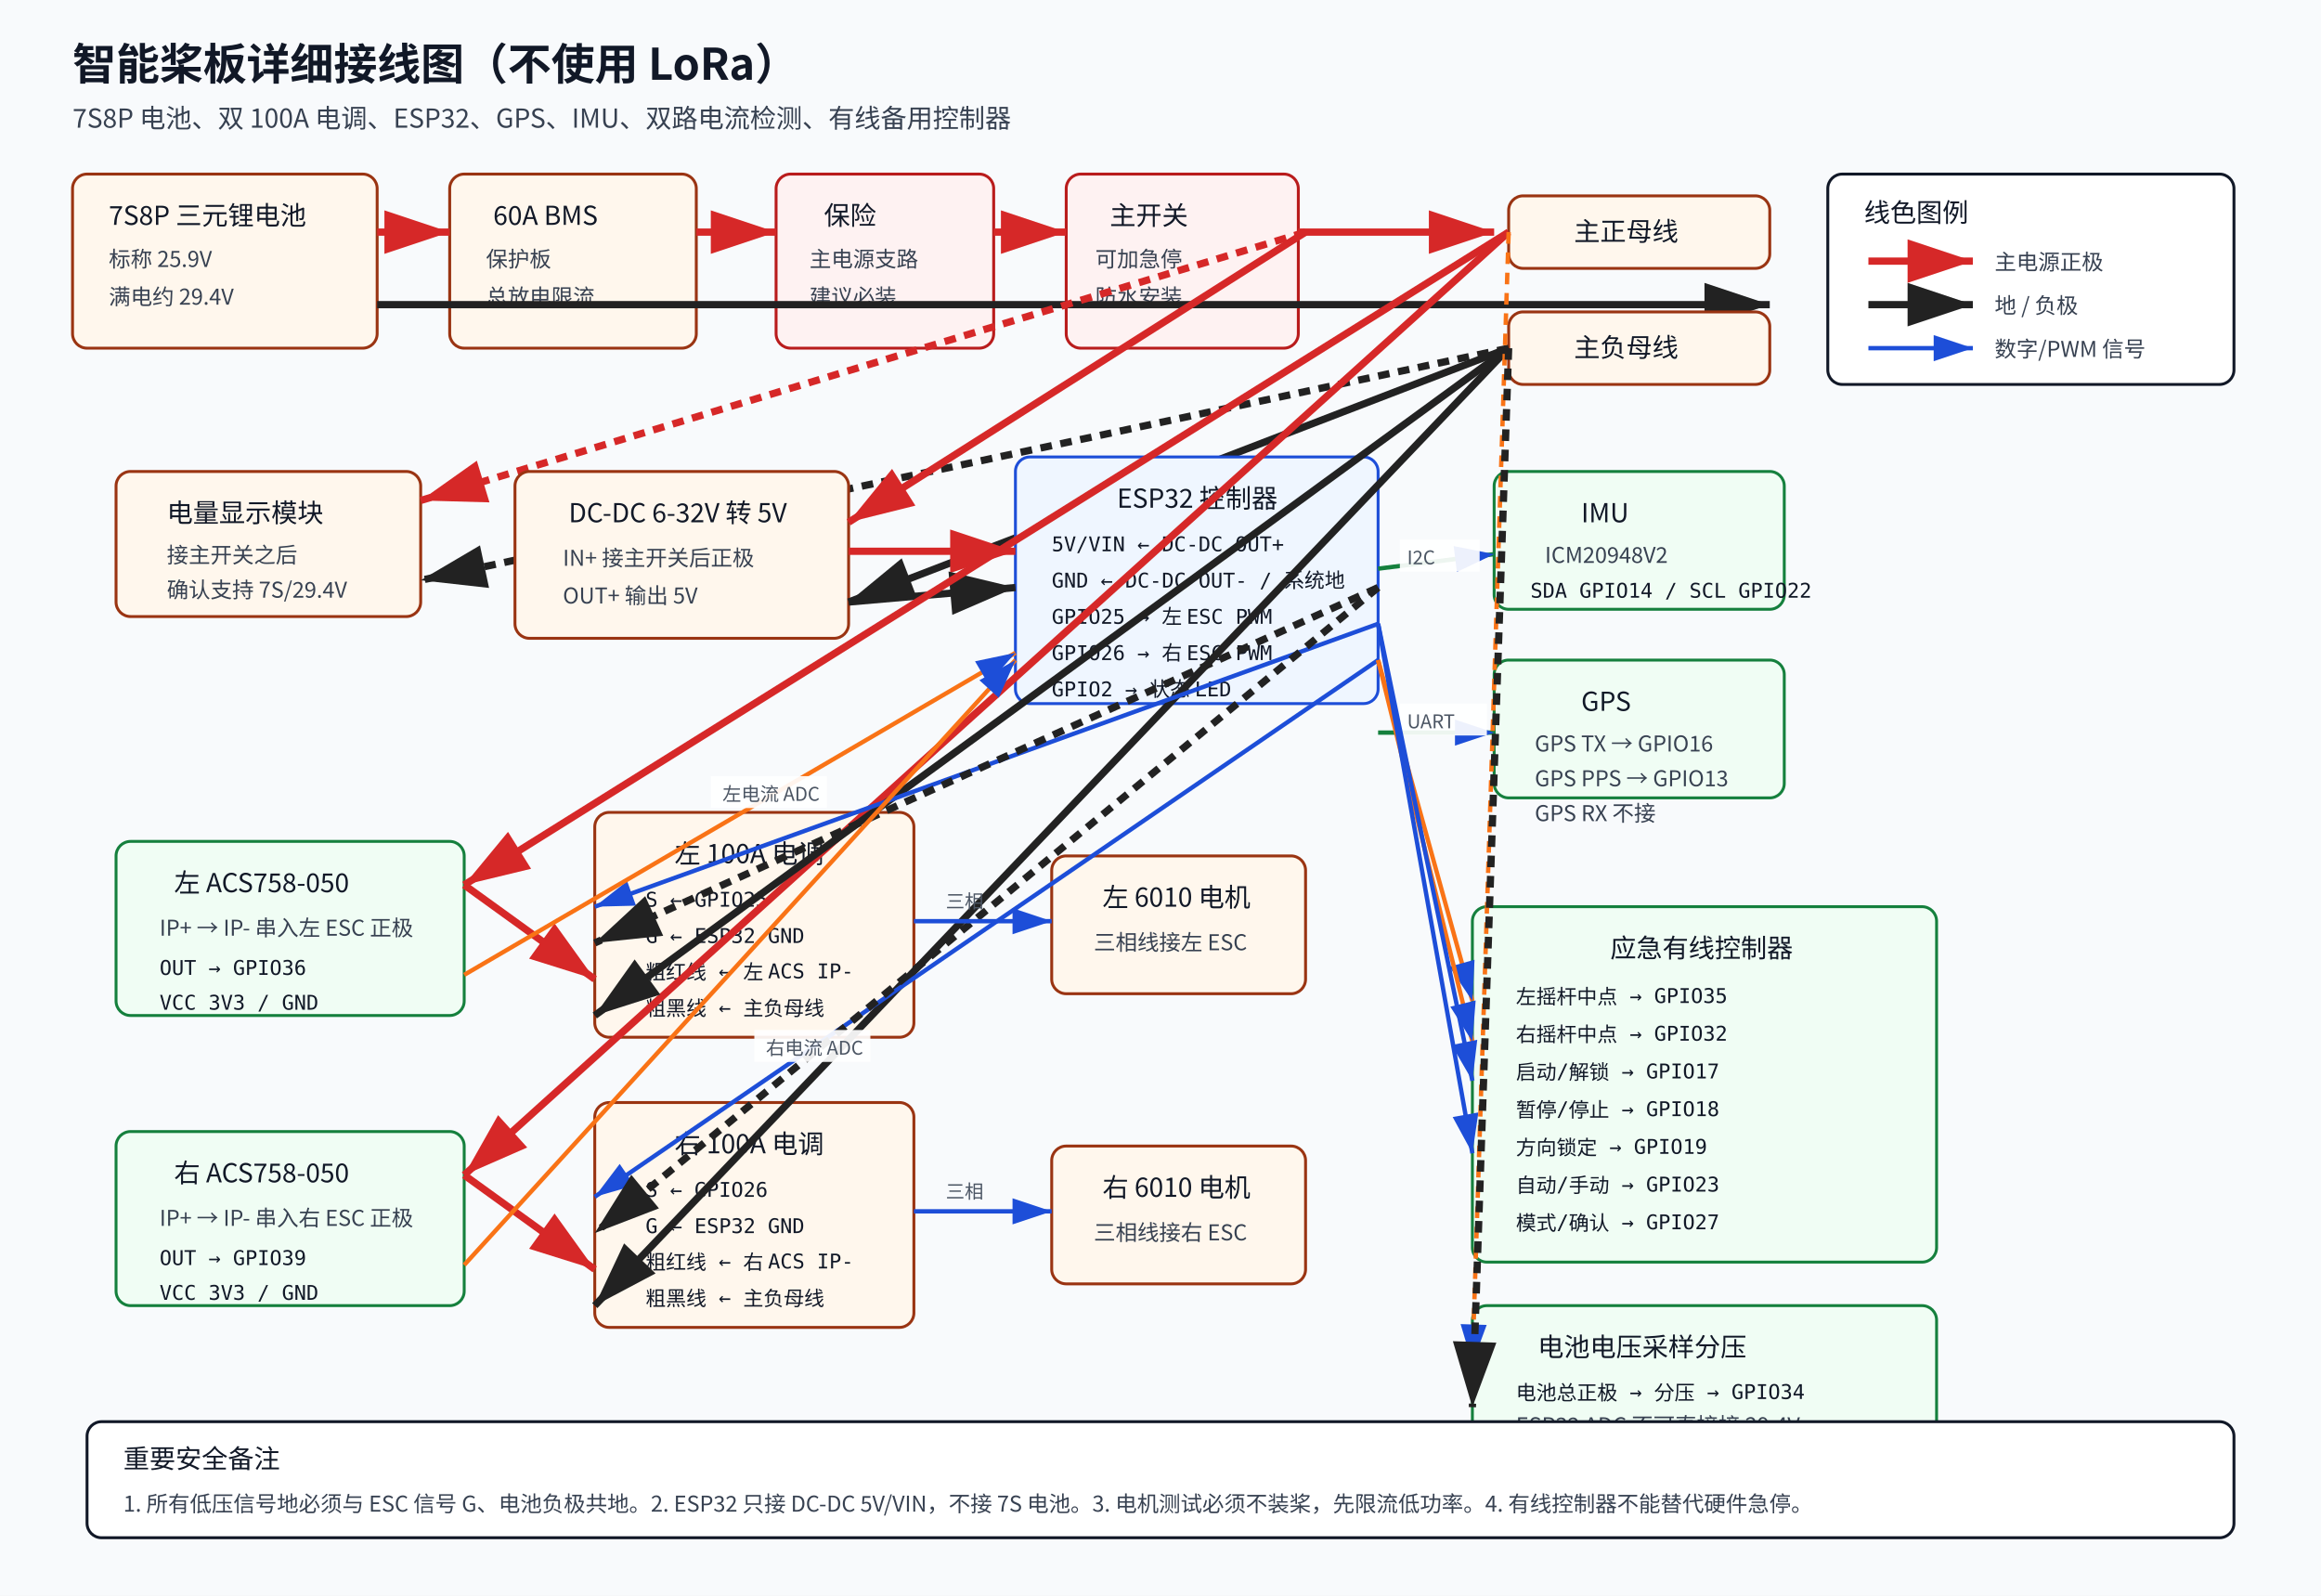
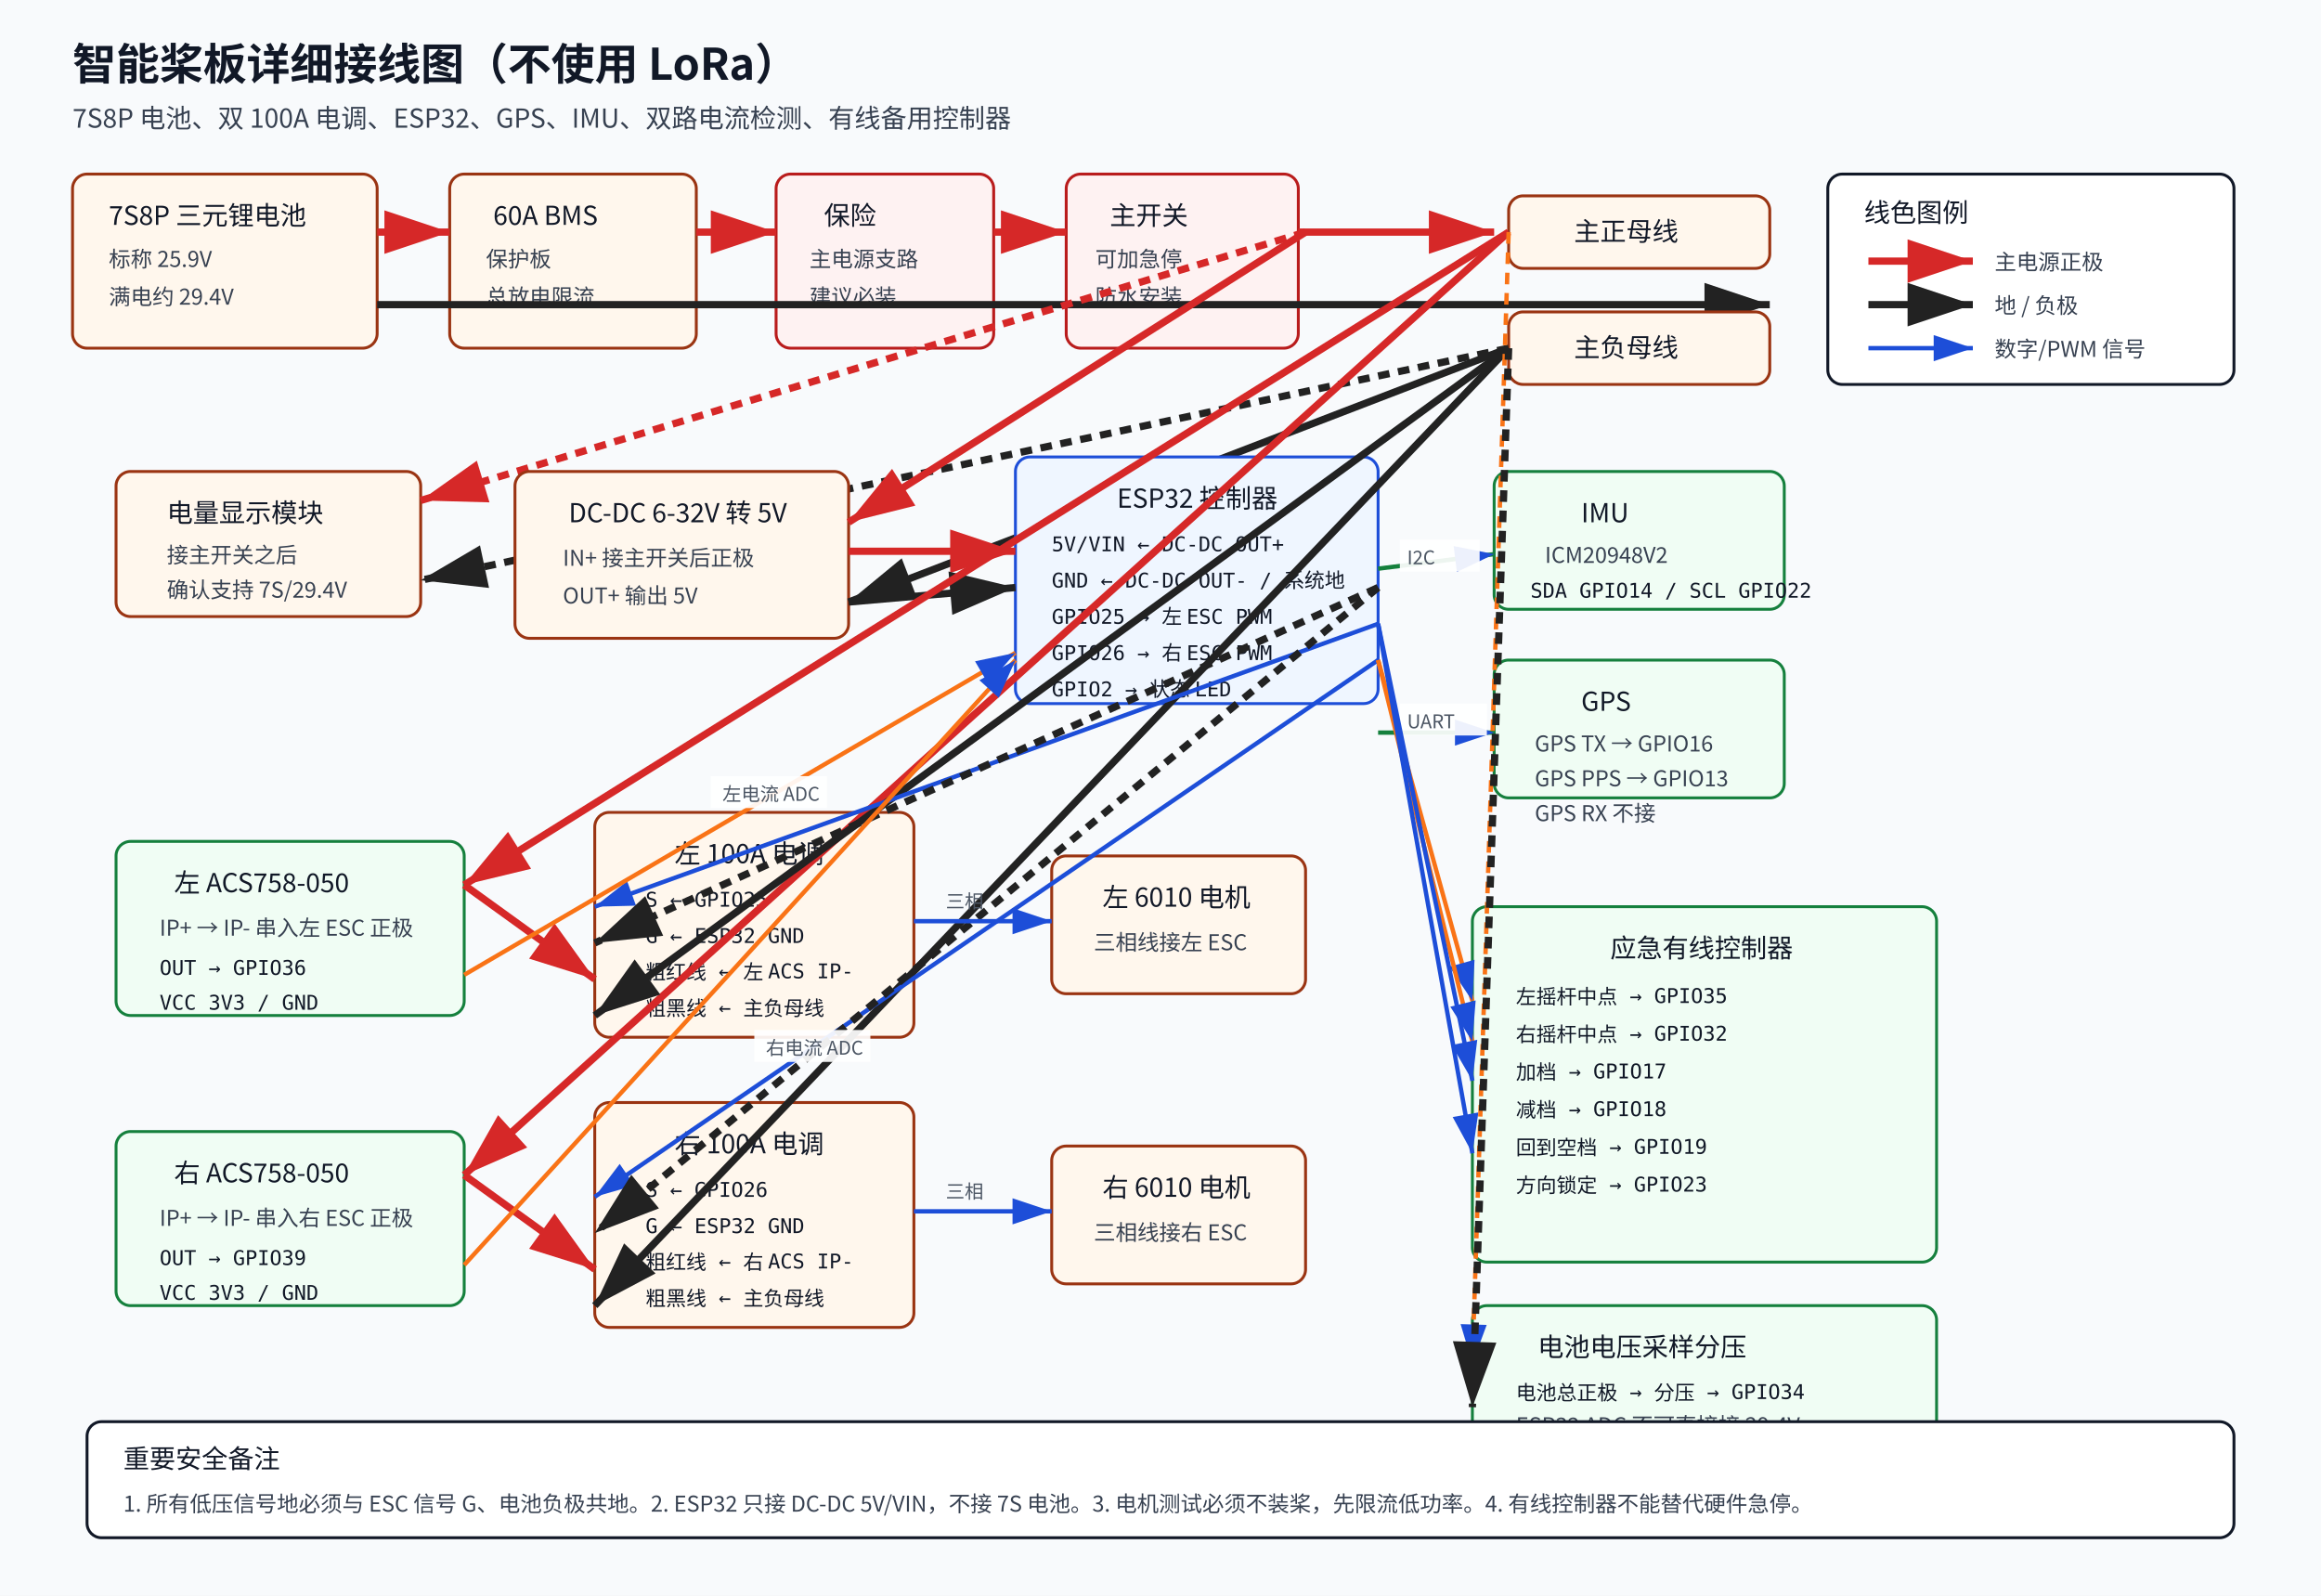
<svg xmlns="http://www.w3.org/2000/svg" width="1600" height="1100" viewBox="0 0 1600 1100">
  <defs>
    <marker id="arrow-red" markerWidth="10" markerHeight="10" refX="9" refY="3" orient="auto" markerUnits="strokeWidth">
      <path d="M0,0 L0,6 L9,3 z" fill="#d62828" />
    </marker>
    <marker id="arrow-black" markerWidth="10" markerHeight="10" refX="9" refY="3" orient="auto" markerUnits="strokeWidth">
      <path d="M0,0 L0,6 L9,3 z" fill="#222222" />
    </marker>
    <marker id="arrow-blue" markerWidth="10" markerHeight="10" refX="9" refY="3" orient="auto" markerUnits="strokeWidth">
      <path d="M0,0 L0,6 L9,3 z" fill="#1d4ed8" />
    </marker>
    <style>
      .title { font: 700 30px "Microsoft YaHei", "Noto Sans CJK SC", Arial, sans-serif; fill: #111827; }
      .subtitle { font: 18px "Microsoft YaHei", "Noto Sans CJK SC", Arial, sans-serif; fill: #374151; }
      .box { fill: #ffffff; stroke: #111827; stroke-width: 2; rx: 10; }
      .box-power { fill: #fff7ed; stroke: #9a3412; stroke-width: 2; rx: 10; }
      .box-ctrl { fill: #eff6ff; stroke: #1d4ed8; stroke-width: 2; rx: 10; }
      .box-sensor { fill: #f0fdf4; stroke: #15803d; stroke-width: 2; rx: 10; }
      .box-warn { fill: #fef2f2; stroke: #b91c1c; stroke-width: 2; rx: 10; }
      .label { font: 18px "Microsoft YaHei", "Noto Sans CJK SC", Arial, sans-serif; fill: #111827; }
      .small { font: 15px "Microsoft YaHei", "Noto Sans CJK SC", Arial, sans-serif; fill: #374151; }
      .tiny { font: 13px "Microsoft YaHei", "Noto Sans CJK SC", Arial, sans-serif; fill: #4b5563; }
      .pin { font: 14px Consolas, "Microsoft YaHei", monospace; fill: #111827; }
      .red { stroke: #d62828; stroke-width: 5; fill: none; marker-end: url(#arrow-red); }
      .black { stroke: #222222; stroke-width: 5; fill: none; marker-end: url(#arrow-black); }
      .blue { stroke: #1d4ed8; stroke-width: 3; fill: none; marker-end: url(#arrow-blue); }
      .green { stroke: #15803d; stroke-width: 3; fill: none; marker-end: url(#arrow-blue); }
      .orange { stroke: #f97316; stroke-width: 3; fill: none; marker-end: url(#arrow-blue); }
      .dash { stroke-dasharray: 8 6; }
      .wire-label-bg { fill: #ffffff; opacity: 0.92; }
    </style>
  </defs>
  <rect x="0" y="0" width="1600" height="1100" fill="#f8fafc" />
  <text x="50" y="55" class="title">智能桨板详细接线图（不使用 LoRa）</text>
  <text x="50" y="88" class="subtitle">7S8P 电池、双 100A 电调、ESP32、GPS、IMU、双路电流检测、有线备用控制器</text>
  <rect x="50" y="120" width="210" height="120" class="box-power" />
  <text x="75" y="155" class="label">7S8P 三元锂电池</text>
  <text x="75" y="184" class="small">标称 25.9V</text>
  <text x="75" y="210" class="small">满电约 29.4V</text>
  <rect x="310" y="120" width="170" height="120" class="box-power" />
  <text x="340" y="155" class="label">60A BMS</text>
  <text x="335" y="184" class="small">保护板</text>
  <text x="335" y="210" class="small">总放电限流</text>
  <rect x="535" y="120" width="150" height="120" class="box-warn" />
  <text x="568" y="155" class="label">保险</text>
  <text x="558" y="184" class="small">主电源支路</text>
  <text x="558" y="210" class="small">建议必装</text>
  <rect x="735" y="120" width="160" height="120" class="box-warn" />
  <text x="765" y="155" class="label">主开关</text>
  <text x="755" y="184" class="small">可加急停</text>
  <text x="755" y="210" class="small">防水安装</text>
  <line x1="260" y1="160" x2="310" y2="160" class="red" />
  <line x1="480" y1="160" x2="535" y2="160" class="red" />
  <line x1="685" y1="160" x2="735" y2="160" class="red" />
  <line x1="895" y1="160" x2="1030" y2="160" class="red" />
  <rect x="1040" y="135" width="180" height="50" class="box-power" />
  <text x="1085" y="166" class="label">主正母线</text>
  <line x1="260" y1="210" x2="1220" y2="210" class="black" />
  <rect x="1040" y="215" width="180" height="50" class="box-power" />
  <text x="1085" y="246" class="label">主负母线</text>
  <rect x="80" y="325" width="210" height="100" class="box-power" />
  <text x="115" y="360" class="label">电量显示模块</text>
  <text x="115" y="388" class="small">接主开关之后</text>
  <text x="115" y="412" class="small">确认支持 7S/29.4V</text>
  <line x1="900" y1="160" x2="290" y2="345" class="red dash" />
  <line x1="1040" y1="240" x2="290" y2="400" class="black dash" />
  <rect x="355" y="325" width="230" height="115" class="box-power" />
  <text x="392" y="360" class="label">DC-DC 6-32V 转 5V</text>
  <text x="388" y="390" class="small">IN+ 接主开关后正极</text>
  <text x="388" y="416" class="small">OUT+ 输出 5V</text>
  <line x1="900" y1="160" x2="585" y2="360" class="red" />
  <line x1="1040" y1="240" x2="585" y2="415" class="black" />
  <rect x="700" y="315" width="250" height="170" class="box-ctrl" />
  <text x="770" y="350" class="label">ESP32 控制器</text>
  <text x="725" y="380" class="pin">5V/VIN  ← DC-DC OUT+</text>
  <text x="725" y="405" class="pin">GND     ← DC-DC OUT- / 系统地</text>
  <text x="725" y="430" class="pin">GPIO25  → 左 ESC PWM</text>
  <text x="725" y="455" class="pin">GPIO26  → 右 ESC PWM</text>
  <text x="725" y="480" class="pin">GPIO2   → 状态 LED</text>
  <line x1="585" y1="380" x2="700" y2="380" class="red" />
  <line x1="585" y1="415" x2="700" y2="405" class="black" />
  <rect x="1030" y="325" width="200" height="95" class="box-sensor" />
  <text x="1090" y="360" class="label">IMU</text>
  <text x="1065" y="388" class="small">ICM20948V2</text>
  <text x="1055" y="412" class="pin">SDA GPIO14 / SCL GPIO22</text>
  <line x1="950" y1="392" x2="1030" y2="382" class="green" />
  <rect x="965" y="372" width="55" height="22" class="wire-label-bg" />
  <text x="970" y="389" class="tiny">I2C</text>
  <rect x="1030" y="455" width="200" height="95" class="box-sensor" />
  <text x="1090" y="490" class="label">GPS</text>
  <text x="1058" y="518" class="small">GPS TX → GPIO16</text>
  <text x="1058" y="542" class="small">GPS PPS → GPIO13</text>
  <text x="1058" y="566" class="small">GPS RX 不接</text>
  <line x1="950" y1="505" x2="1030" y2="505" class="green" />
  <rect x="965" y="485" width="60" height="22" class="wire-label-bg" />
  <text x="970" y="502" class="tiny">UART</text>
  <rect x="80" y="580" width="240" height="120" class="box-sensor" />
  <text x="120" y="615" class="label">左 ACS758-050</text>
  <text x="110" y="645" class="small">IP+ → IP- 串入左 ESC 正极</text>
  <text x="110" y="672" class="pin">OUT → GPIO36</text>
  <text x="110" y="696" class="pin">VCC 3V3 / GND</text>
  <rect x="80" y="780" width="240" height="120" class="box-sensor" />
  <text x="120" y="815" class="label">右 ACS758-050</text>
  <text x="110" y="845" class="small">IP+ → IP- 串入右 ESC 正极</text>
  <text x="110" y="872" class="pin">OUT → GPIO39</text>
  <text x="110" y="896" class="pin">VCC 3V3 / GND</text>
  <rect x="410" y="560" width="220" height="155" class="box-power" />
  <text x="465" y="595" class="label">左 100A 电调</text>
  <text x="445" y="625" class="pin">S  ← GPIO25</text>
  <text x="445" y="650" class="pin">G  ← ESP32 GND</text>
  <text x="445" y="675" class="pin">粗红线 ← 左 ACS IP-</text>
  <text x="445" y="700" class="pin">粗黑线 ← 主负母线</text>
  <rect x="410" y="760" width="220" height="155" class="box-power" />
  <text x="465" y="795" class="label">右 100A 电调</text>
  <text x="445" y="825" class="pin">S  ← GPIO26</text>
  <text x="445" y="850" class="pin">G  ← ESP32 GND</text>
  <text x="445" y="875" class="pin">粗红线 ← 右 ACS IP-</text>
  <text x="445" y="900" class="pin">粗黑线 ← 主负母线</text>
  <rect x="725" y="590" width="175" height="95" class="box-power" />
  <text x="760" y="625" class="label">左 6010 电机</text>
  <text x="754" y="655" class="small">三相线接左 ESC</text>
  <rect x="725" y="790" width="175" height="95" class="box-power" />
  <text x="760" y="825" class="label">右 6010 电机</text>
  <text x="754" y="855" class="small">三相线接右 ESC</text>
  <line x1="1040" y1="160" x2="320" y2="610" class="red" />
  <line x1="320" y1="610" x2="410" y2="675" class="red" />
  <line x1="1040" y1="160" x2="320" y2="810" class="red" />
  <line x1="320" y1="810" x2="410" y2="875" class="red" />
  <line x1="1040" y1="240" x2="410" y2="700" class="black" />
  <line x1="1040" y1="240" x2="410" y2="900" class="black" />
  <line x1="950" y1="430" x2="410" y2="625" class="blue" />
  <line x1="950" y1="455" x2="410" y2="825" class="blue" />
  <line x1="950" y1="405" x2="410" y2="650" class="black dash" />
  <line x1="950" y1="405" x2="410" y2="850" class="black dash" />
  <line x1="630" y1="635" x2="725" y2="635" class="blue" />
  <line x1="630" y1="835" x2="725" y2="835" class="blue" />
  <text x="652" y="626" class="tiny">三相</text>
  <text x="652" y="826" class="tiny">三相</text>
  <line x1="320" y1="672" x2="700" y2="450" class="orange" />
  <rect x="490" y="535" width="80" height="22" class="wire-label-bg" />
  <text x="498" y="552" class="tiny">左电流 ADC</text>
  <line x1="320" y1="872" x2="700" y2="455" class="orange" />
  <rect x="520" y="710" width="80" height="22" class="wire-label-bg" />
  <text x="528" y="727" class="tiny">右电流 ADC</text>
  <rect x="1015" y="625" width="320" height="245" class="box-sensor" />
  <text x="1110" y="660" class="label">应急有线控制器</text>
  <text x="1045" y="692" class="pin">左摇杆中点 → GPIO35</text>
  <text x="1045" y="718" class="pin">右摇杆中点 → GPIO32</text>
-   <text x="1045" y="744" class="pin">启动/解锁 → GPIO17</text>
-   <text x="1045" y="770" class="pin">暂停/停止 → GPIO18</text>
-   <text x="1045" y="796" class="pin">方向锁定 → GPIO19</text>
-   <text x="1045" y="822" class="pin">自动/手动 → GPIO23</text>
-   <text x="1045" y="848" class="pin">模式/确认 → GPIO27</text>
+   <text x="1045" y="744" class="pin">加档 → GPIO17</text>
+   <text x="1045" y="770" class="pin">减档 → GPIO18</text>
+   <text x="1045" y="796" class="pin">回到空档 → GPIO19</text>
+   <text x="1045" y="822" class="pin">方向锁定 → GPIO23</text>
  <line x1="950" y1="455" x2="1015" y2="690" class="orange" />
  <line x1="950" y1="455" x2="1015" y2="718" class="orange" />
  <line x1="950" y1="430" x2="1015" y2="745" class="blue" />
  <line x1="950" y1="430" x2="1015" y2="795" class="blue" />
  <rect x="1015" y="900" width="320" height="90" class="box-sensor" />
  <text x="1060" y="935" class="label">电池电压采样分压</text>
  <text x="1045" y="965" class="pin">电池总正极 → 分压 → GPIO34</text>
  <text x="1045" y="988" class="small">ESP32 ADC 不可直接接 29.4V</text>
  <line x1="1040" y1="160" x2="1015" y2="940" class="orange dash" />
  <line x1="1040" y1="240" x2="1015" y2="970" class="black dash" />
  <rect x="60" y="980" width="1480" height="80" class="box" />
  <text x="85" y="1012" class="label">重要安全备注</text>
  <text x="85" y="1042" class="small">1. 所有低压信号地必须与 ESC 信号 G、电池负极共地。2. ESP32 只接 DC-DC 5V/VIN，不接 7S 电池。3. 电机测试必须不装桨，先限流低功率。4. 有线控制器不能替代硬件急停。</text>
  <rect x="1260" y="120" width="280" height="145" class="box" />
  <text x="1285" y="153" class="label">线色图例</text>
  <line x1="1288" y1="180" x2="1360" y2="180" class="red" />
  <text x="1375" y="186" class="small">主电源正极</text>
  <line x1="1288" y1="210" x2="1360" y2="210" class="black" />
  <text x="1375" y="216" class="small">地 / 负极</text>
  <line x1="1288" y1="240" x2="1360" y2="240" class="blue" />
  <text x="1375" y="246" class="small">数字/PWM 信号</text>
</svg>
